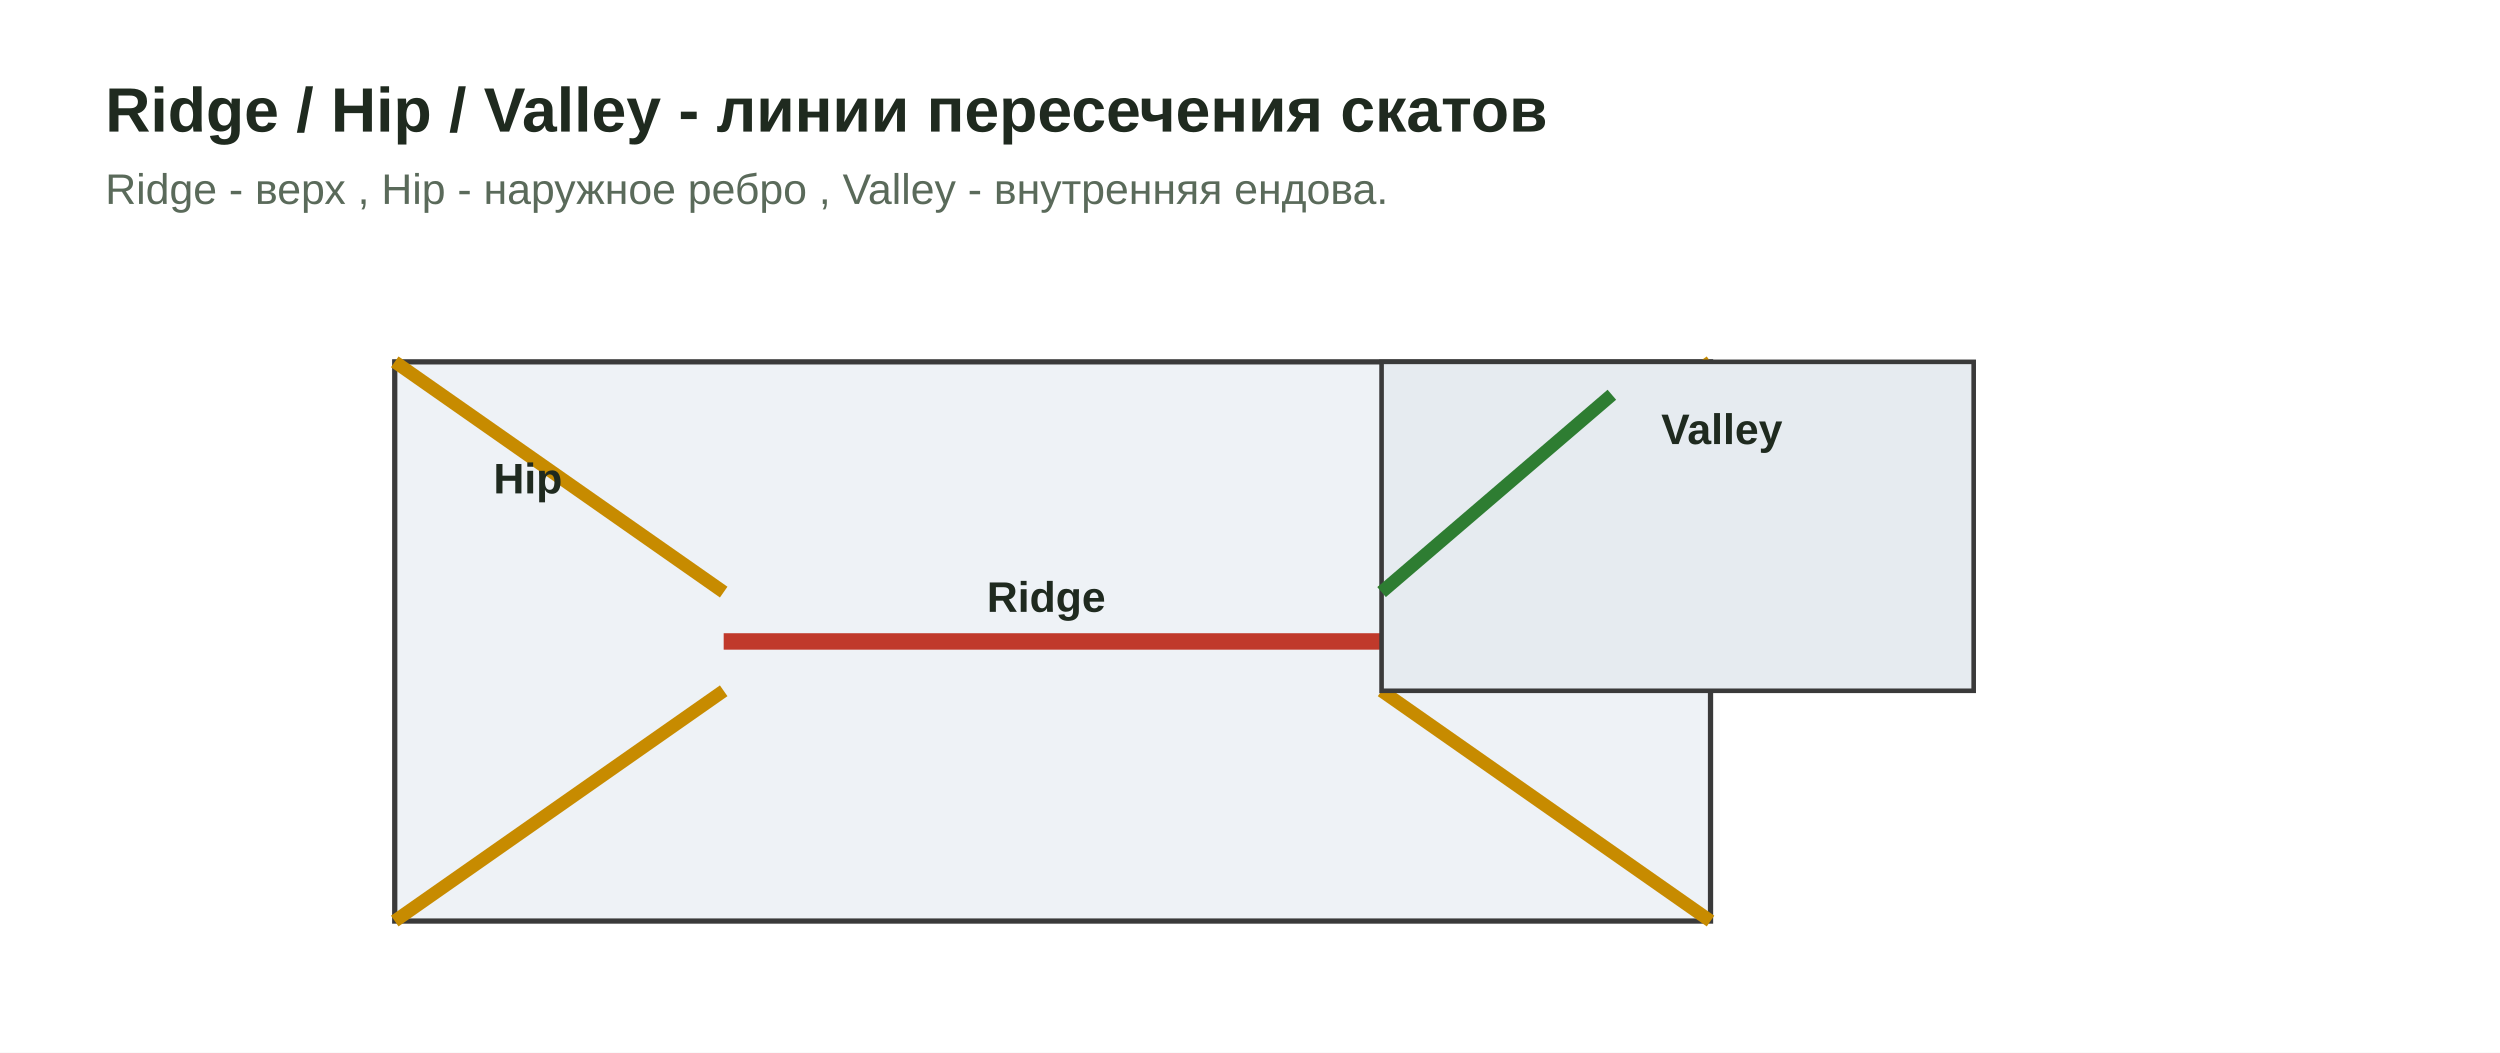
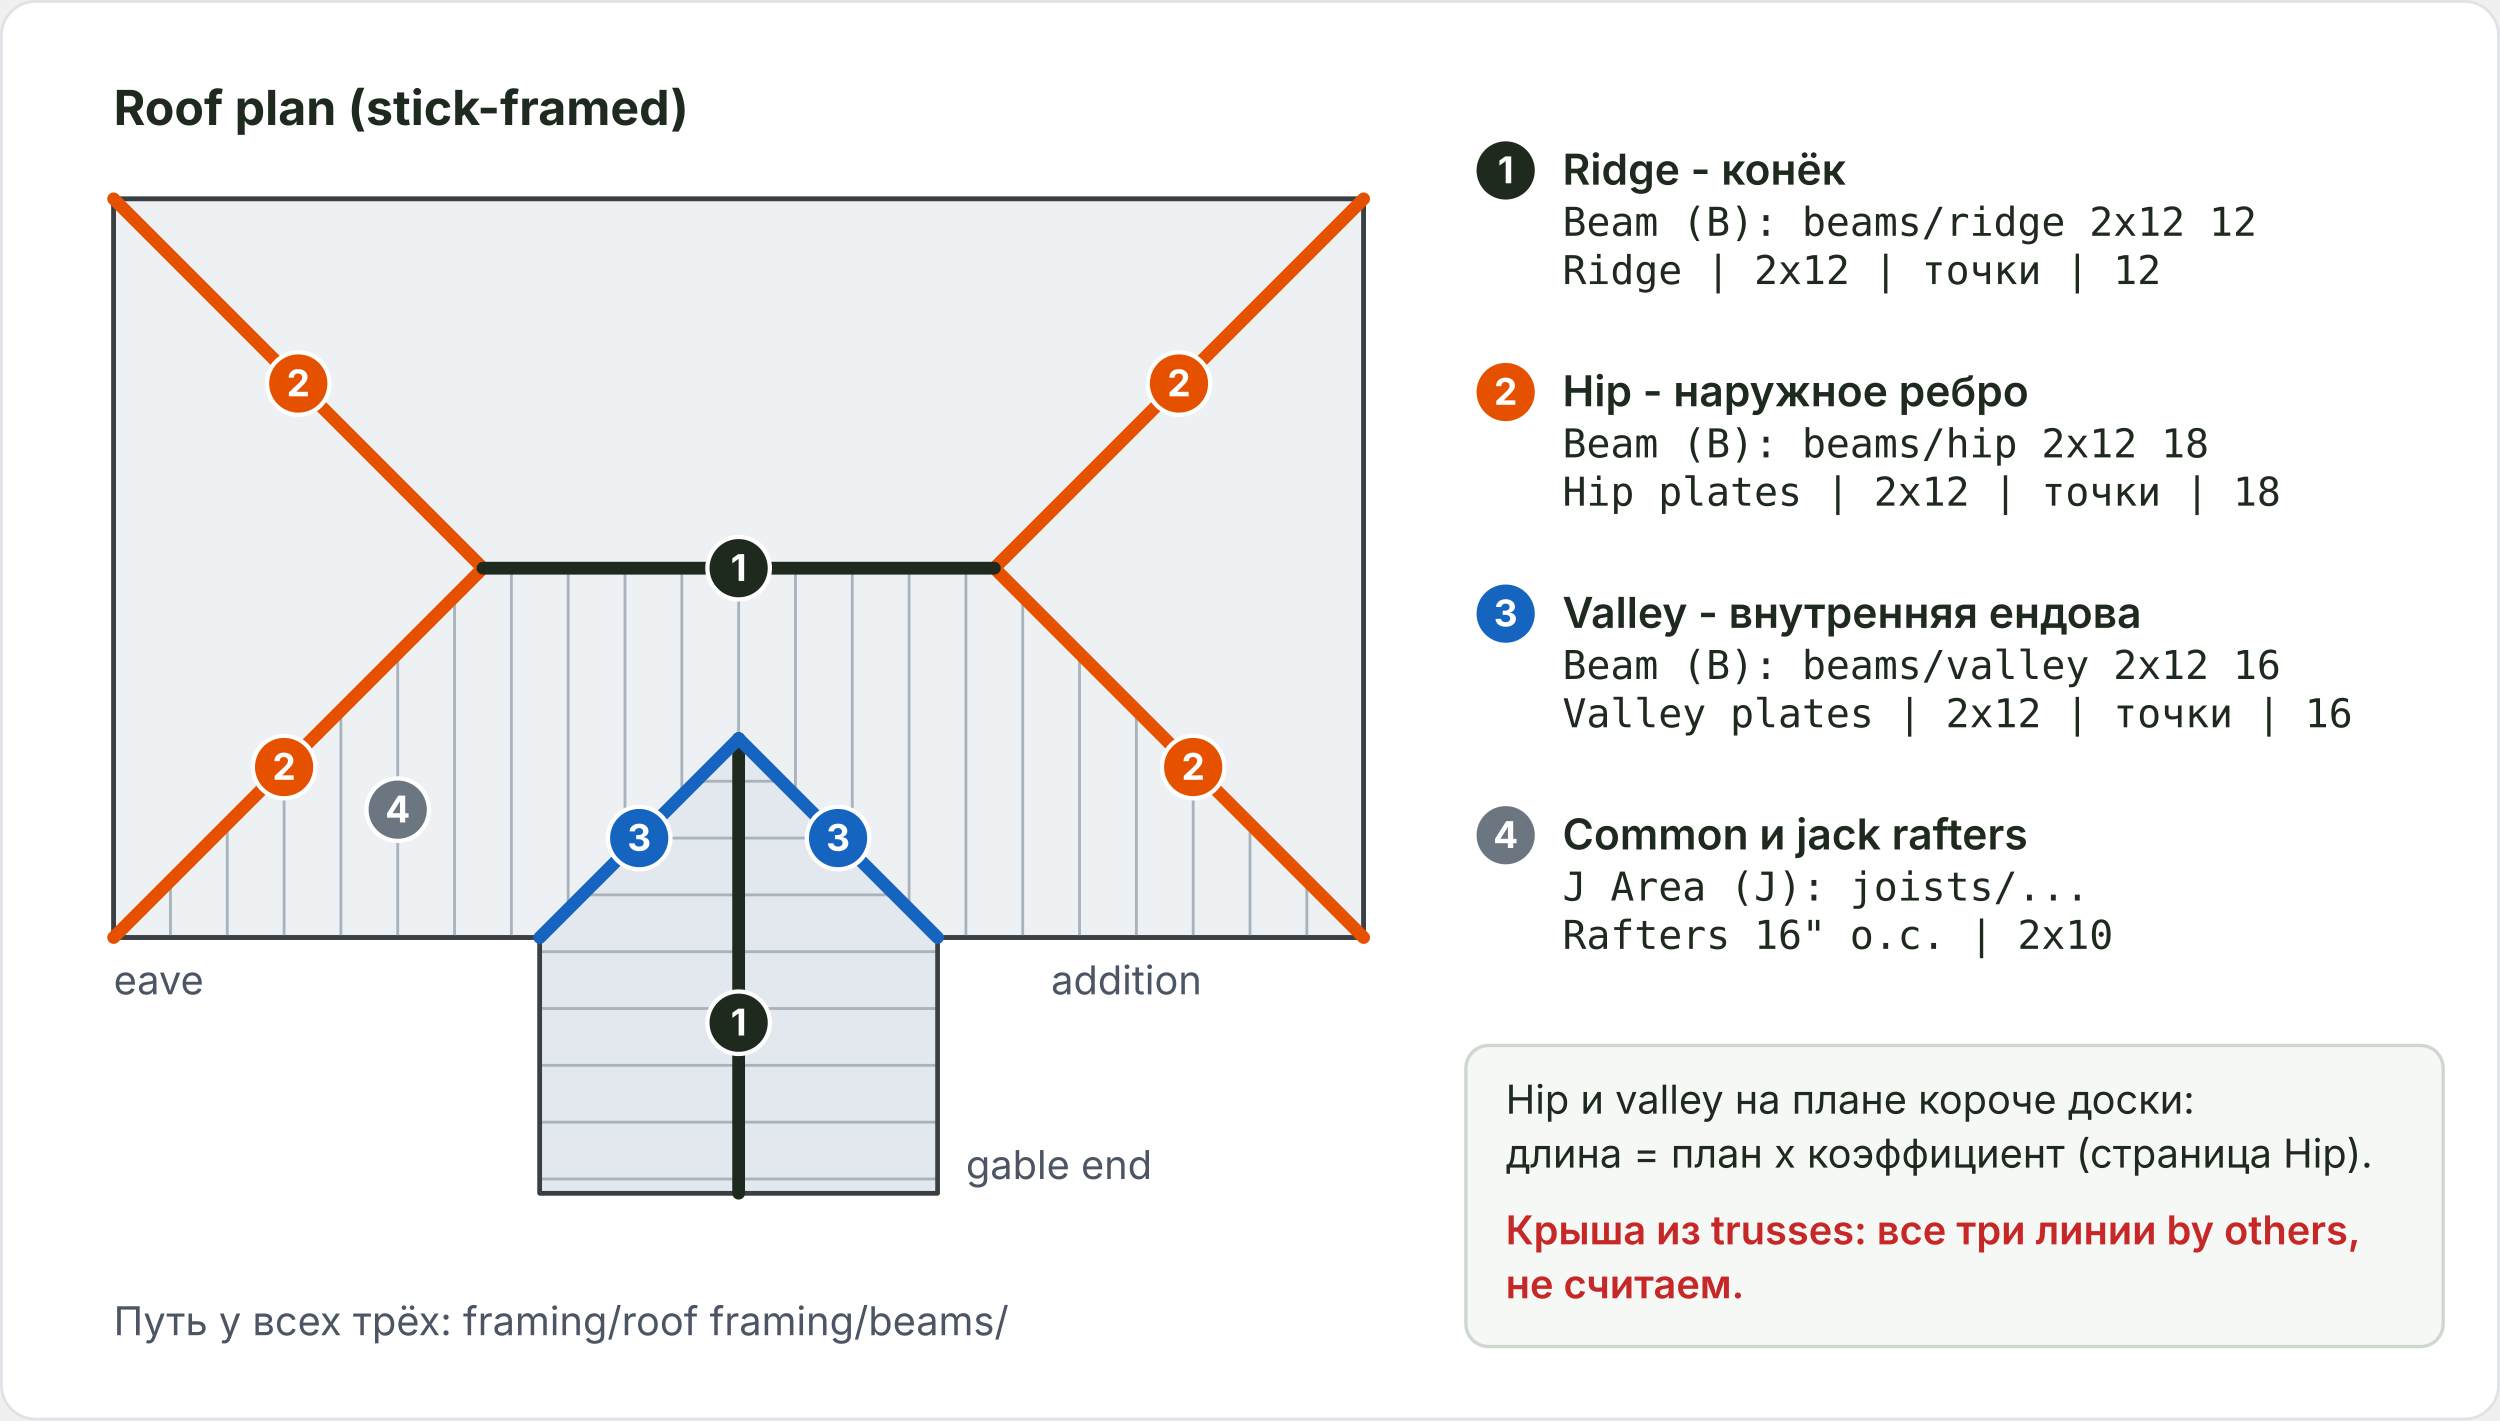
- <svg xmlns="http://www.w3.org/2000/svg" viewBox="0 0 760 320" role="img" aria-labelledby="t">
-   <style>.t{font:700 19px "Segoe UI",Arial,sans-serif;fill:#1f2a1f}.s{font:400 13px "Segoe UI",Arial,sans-serif;fill:#5a6a5a}.l{font:600 13px "Segoe UI",Arial,sans-serif;fill:#1f2a1f}</style>
-   <rect width="760" height="320" fill="#fff" />
-   <text class="t" x="32" y="40">Ridge / Hip / Valley - линии пересечения скатов</text>
-   <text class="s" x="32" y="62">Ridge - верх , Hip - наружное ребро , Valley - внутренняя ендова.</text>
-   <polygon points="120,110 520,110 520,280 120,280" fill="#eef2f6" stroke="#3a3a3a" stroke-width="1.6" />
-   <line x1="120" y1="110" x2="220" y2="180" stroke="#c78b00" stroke-width="4" />
-   <line x1="520" y1="110" x2="420" y2="180" stroke="#c78b00" stroke-width="4" />
-   <line x1="120" y1="280" x2="220" y2="210" stroke="#c78b00" stroke-width="4" />
-   <line x1="520" y1="280" x2="420" y2="210" stroke="#c78b00" stroke-width="4" />
-   <line x1="220" y1="195" x2="420" y2="195" stroke="#c0392b" stroke-width="5" />
-   <polygon points="420,110 600,110 600,210 420,210" fill="#e6ebf0" stroke="#3a3a3a" stroke-width="1.4" />
-   <line x1="420" y1="180" x2="490" y2="120" stroke="#2e7d32" stroke-width="4" />
-   <text class="l" x="300" y="186" fill="#c0392b">Ridge</text>
-   <text class="l" x="150" y="150" fill="#c78b00">Hip</text>
-   <text class="l" x="505" y="135" fill="#2e7d32">Valley</text>
+ <svg xmlns="http://www.w3.org/2000/svg" viewBox="0 0 880 500" role="img" aria-labelledby="t d">
+   <defs>
+     <marker id="arr" markerWidth="10" markerHeight="10" refX="9" refY="5" orient="auto" markerUnits="userSpaceOnUse">
+       <path d="M0,1 L0,9 L10,5 z" fill="#2e7d32" />
+     </marker>
+     <marker id="arrInk" markerWidth="10" markerHeight="10" refX="9" refY="5" orient="auto" markerUnits="userSpaceOnUse">
+       <path d="M0,1 L0,9 L10,5 z" fill="#3a3f44" />
+     </marker>
+     <marker id="arrRed" markerWidth="10" markerHeight="10" refX="9" refY="5" orient="auto" markerUnits="userSpaceOnUse">
+       <path d="M0,1 L0,9 L10,5 z" fill="#c62828" />
+     </marker>
+     <marker id="arrGrey" markerWidth="10" markerHeight="10" refX="9" refY="5" orient="auto" markerUnits="userSpaceOnUse">
+       <path d="M0,1 L0,9 L10,5 z" fill="#8a98a5" />
+     </marker>
+     <marker id="tick" markerWidth="8" markerHeight="8" refX="4" refY="4" orient="auto" markerUnits="userSpaceOnUse">
+       <path d="M4,0 L4,8" stroke="#3a3f44" stroke-width="1.4" />
+     </marker>
+     <pattern id="wood" width="12" height="12" patternUnits="userSpaceOnUse" patternTransform="rotate(45)">
+       <rect width="12" height="12" fill="#e9d3b0" />
+       <line x1="0" y1="0" x2="0" y2="12" stroke="#8a6a3f" stroke-width="0.9" opacity="0.55" />
+     </pattern>
+     <pattern id="pt" width="12" height="12" patternUnits="userSpaceOnUse" patternTransform="rotate(45)">
+       <rect width="12" height="12" fill="#cfa26a" />
+       <line x1="0" y1="0" x2="0" y2="12" stroke="#6c4b2a" stroke-width="1" opacity="0.6" />
+     </pattern>
+     <pattern id="conc" width="10" height="10" patternUnits="userSpaceOnUse">
+       <rect width="10" height="10" fill="#cfd4d8" />
+       <circle cx="2.5" cy="2.5" r="1" fill="#6b7378" opacity="0.7" />
+       <circle cx="7" cy="6.5" r="1" fill="#6b7378" opacity="0.7" />
+     </pattern>
+     <pattern id="sheath" width="7" height="7" patternUnits="userSpaceOnUse">
+       <rect width="7" height="7" fill="#c9b27c" />
+       <circle cx="2" cy="2" r="0.8" fill="#7a6a3c" opacity="0.6" />
+       <circle cx="5" cy="5" r="0.8" fill="#7a6a3c" opacity="0.6" />
+     </pattern>
+     <pattern id="batt" width="20" height="16" patternUnits="userSpaceOnUse">
+       <rect width="20" height="16" fill="#fdf6e3" />
+       <path d="M0,8 Q5,0 10,8 T20,8" fill="none" stroke="#caa64a" stroke-width="1.2" />
+     </pattern>
+     <pattern id="rigid" width="8" height="8" patternUnits="userSpaceOnUse">
+       <rect width="8" height="8" fill="#fbe9c6" />
+       <path d="M0,8 L8,0" stroke="#d9a441" stroke-width="0.8" />
+     </pattern>
+     <pattern id="cmu" width="40" height="20" patternUnits="userSpaceOnUse">
+       <rect width="40" height="20" fill="#cfd4d8" />
+       <path d="M0,10 H40 M20,0 V10 M0,10 V20 M40,10 V20" stroke="#6b7378" stroke-width="1" fill="none" />
+     </pattern>
+     <pattern id="endgrain" width="6" height="6" patternUnits="userSpaceOnUse">
+       <rect width="6" height="6" fill="#e9d3b0" />
+       <path d="M0,3 H6" stroke="#8a6a3f" stroke-width="0.7" opacity="0.5" />
+     </pattern>
+     <pattern id="hatchRed" width="8" height="8" patternUnits="userSpaceOnUse" patternTransform="rotate(45)">
+       <rect width="8" height="8" fill="#fff" />
+       <line x1="0" y1="0" x2="0" y2="8" stroke="#c62828" stroke-width="1.2" opacity="0.6" />
+     </pattern>
+     <pattern id="hatchGrey" width="8" height="8" patternUnits="userSpaceOnUse" patternTransform="rotate(45)">
+       <rect width="8" height="8" fill="#f3f4f6" />
+       <line x1="0" y1="0" x2="0" y2="8" stroke="#9aa4ad" stroke-width="1" opacity="0.8" />
+     </pattern>
+     <pattern id="hatchGreen" width="8" height="8" patternUnits="userSpaceOnUse" patternTransform="rotate(45)">
+       <rect width="8" height="8" fill="#eaf5ea" />
+       <line x1="0" y1="0" x2="0" y2="8" stroke="#2e7d32" stroke-width="1.1" opacity="0.55" />
+     </pattern>
+     <style>
+       .lab{font:600 16px Inter, "Segoe UI", Arial, sans-serif;fill:#1f2a1f}
+       .lab2{font:600 15px Inter, "Segoe UI", Arial, sans-serif;fill:#1f2a1f}
+       .h{font:700 17px Inter, "Segoe UI", Arial, sans-serif;fill:#1f2a1f}
+       .note{font:400 14px Inter, "Segoe UI", Arial, sans-serif;fill:#4b5563}
+       .ink{font:400 14px Inter, "Segoe UI", Arial, sans-serif;fill:#1f2a1f}
+       .inkb{font:700 14px Inter, "Segoe UI", Arial, sans-serif;fill:#1f2a1f}
+       .mono{font:500 14px "JetBrains Mono", Consolas, monospace;fill:#2e7d32}
+       .mono2{font:500 14px "JetBrains Mono", Consolas, monospace;fill:#1f2a1f}
+       .side{font:700 14px Inter, "Segoe UI", Arial, sans-serif;fill:#8a98a5;letter-spacing:1px}
+       .red{font:600 14px Inter, "Segoe UI", Arial, sans-serif;fill:#c62828}
+       .green{font:600 14px Inter, "Segoe UI", Arial, sans-serif;fill:#2e7d32}
+       .dimt{font:500 14px Inter, "Segoe UI", Arial, sans-serif;fill:#1f2a1f}
+       .numt{font:700 13px Inter, "Segoe UI", Arial, sans-serif;fill:#fff;text-anchor:middle}
+       .xl{font:400 14px Inter, "Segoe UI", Arial, sans-serif;fill:#1f2328}
+       .xlb{font:700 14px Inter, "Segoe UI", Arial, sans-serif;fill:#1f2328}
+       .xlh{font:400 13px Inter, "Segoe UI", Arial, sans-serif;fill:#5a6168}
+     </style>
+   </defs>
+   <rect x="0.5" y="0.5" width="879" height="499" rx="12" fill="#ffffff" stroke="#dfe3e8" />
+   <text class="h" x="40" y="44">Roof plan (stick-framed)</text>
+   <polygon points="40.0,70.0 480.0,70.0 480.0,330.0 330.0,330.0 330.0,420.0 190.0,420.0 190.0,330.0 40.0,330.0" fill="#eef1f4" stroke="#3a3f44" stroke-width="1.6" stroke-linejoin="round" />
+   <polygon points="190.0,330.0 260.0,260.0 330.0,330.0 330.0,420.0 190.0,420.0" fill="#e3e8ee" stroke="none" stroke-width="0" stroke-linejoin="round" />
+   <line x1="60.0" y1="310.0" x2="60.0" y2="330.0" stroke="#a9b3bd" stroke-width="1" />
+   <line x1="80.0" y1="290.0" x2="80.0" y2="330.0" stroke="#a9b3bd" stroke-width="1" />
+   <line x1="100.0" y1="270.0" x2="100.0" y2="330.0" stroke="#a9b3bd" stroke-width="1" />
+   <line x1="120.0" y1="250.0" x2="120.0" y2="330.0" stroke="#a9b3bd" stroke-width="1" />
+   <line x1="140.0" y1="230.0" x2="140.0" y2="330.0" stroke="#a9b3bd" stroke-width="1" />
+   <line x1="160.0" y1="210.0" x2="160.0" y2="330.0" stroke="#a9b3bd" stroke-width="1" />
+   <line x1="180.0" y1="200.0" x2="180.0" y2="330.0" stroke="#a9b3bd" stroke-width="1" />
+   <line x1="200.0" y1="200.0" x2="200.0" y2="320.0" stroke="#a9b3bd" stroke-width="1" />
+   <line x1="220.0" y1="200.0" x2="220.0" y2="300.0" stroke="#a9b3bd" stroke-width="1" />
+   <line x1="240.0" y1="200.0" x2="240.0" y2="280.0" stroke="#a9b3bd" stroke-width="1" />
+   <line x1="260.0" y1="200.0" x2="260.0" y2="260.0" stroke="#a9b3bd" stroke-width="1" />
+   <line x1="280.0" y1="200.0" x2="280.0" y2="280.0" stroke="#a9b3bd" stroke-width="1" />
+   <line x1="300.0" y1="200.0" x2="300.0" y2="300.0" stroke="#a9b3bd" stroke-width="1" />
+   <line x1="320.0" y1="200.0" x2="320.0" y2="320.0" stroke="#a9b3bd" stroke-width="1" />
+   <line x1="340.0" y1="200.0" x2="340.0" y2="330.0" stroke="#a9b3bd" stroke-width="1" />
+   <line x1="360.0" y1="210.0" x2="360.0" y2="330.0" stroke="#a9b3bd" stroke-width="1" />
+   <line x1="380.0" y1="230.0" x2="380.0" y2="330.0" stroke="#a9b3bd" stroke-width="1" />
+   <line x1="400.0" y1="250.0" x2="400.0" y2="330.0" stroke="#a9b3bd" stroke-width="1" />
+   <line x1="420.0" y1="270.0" x2="420.0" y2="330.0" stroke="#a9b3bd" stroke-width="1" />
+   <line x1="440.0" y1="290.0" x2="440.0" y2="330.0" stroke="#a9b3bd" stroke-width="1" />
+   <line x1="460.0" y1="310.0" x2="460.0" y2="330.0" stroke="#a9b3bd" stroke-width="1" />
+   <line x1="245.0" y1="275.0" x2="260.0" y2="275.0" stroke="#a9b3bd" stroke-width="1" />
+   <line x1="260.0" y1="275.0" x2="275.0" y2="275.0" stroke="#a9b3bd" stroke-width="1" />
+   <line x1="225.0" y1="295.0" x2="260.0" y2="295.0" stroke="#a9b3bd" stroke-width="1" />
+   <line x1="260.0" y1="295.0" x2="295.0" y2="295.0" stroke="#a9b3bd" stroke-width="1" />
+   <line x1="205.0" y1="315.0" x2="260.0" y2="315.0" stroke="#a9b3bd" stroke-width="1" />
+   <line x1="260.0" y1="315.0" x2="315.0" y2="315.0" stroke="#a9b3bd" stroke-width="1" />
+   <line x1="190.0" y1="335.0" x2="260.0" y2="335.0" stroke="#a9b3bd" stroke-width="1" />
+   <line x1="260.0" y1="335.0" x2="330.0" y2="335.0" stroke="#a9b3bd" stroke-width="1" />
+   <line x1="190.0" y1="355.0" x2="260.0" y2="355.0" stroke="#a9b3bd" stroke-width="1" />
+   <line x1="260.0" y1="355.0" x2="330.0" y2="355.0" stroke="#a9b3bd" stroke-width="1" />
+   <line x1="190.0" y1="375.0" x2="260.0" y2="375.0" stroke="#a9b3bd" stroke-width="1" />
+   <line x1="260.0" y1="375.0" x2="330.0" y2="375.0" stroke="#a9b3bd" stroke-width="1" />
+   <line x1="190.0" y1="395.0" x2="260.0" y2="395.0" stroke="#a9b3bd" stroke-width="1" />
+   <line x1="260.0" y1="395.0" x2="330.0" y2="395.0" stroke="#a9b3bd" stroke-width="1" />
+   <line x1="190.0" y1="415.0" x2="260.0" y2="415.0" stroke="#a9b3bd" stroke-width="1" />
+   <line x1="260.0" y1="415.0" x2="330.0" y2="415.0" stroke="#a9b3bd" stroke-width="1" />
+   <polygon points="40.0,70.0 480.0,70.0 480.0,330.0 330.0,330.0 330.0,420.0 190.0,420.0 190.0,330.0 40.0,330.0" fill="none" stroke="#3a3f44" stroke-width="1.6" stroke-linejoin="round" />
+   <line x1="40.0" y1="70.0" x2="170.0" y2="200.0" stroke="#e65100" stroke-width="4.5" stroke-linecap="round" />
+   <line x1="480.0" y1="70.0" x2="350.0" y2="200.0" stroke="#e65100" stroke-width="4.5" stroke-linecap="round" />
+   <line x1="40.0" y1="330.0" x2="170.0" y2="200.0" stroke="#e65100" stroke-width="4.5" stroke-linecap="round" />
+   <line x1="480.0" y1="330.0" x2="350.0" y2="200.0" stroke="#e65100" stroke-width="4.5" stroke-linecap="round" />
+   <line x1="170.0" y1="200.0" x2="350.0" y2="200.0" stroke="#1f2a1f" stroke-width="4.5" stroke-linecap="round" />
+   <line x1="260.0" y1="260.0" x2="260.0" y2="420.0" stroke="#1f2a1f" stroke-width="4.5" stroke-linecap="round" />
+   <line x1="190.0" y1="330.0" x2="260.0" y2="260.0" stroke="#1565c0" stroke-width="4.5" stroke-linecap="round" />
+   <line x1="330.0" y1="330.0" x2="260.0" y2="260.0" stroke="#1565c0" stroke-width="4.5" stroke-linecap="round" />
+   <circle cx="260.0" cy="200.0" r="11" fill="#1f2a1f" stroke="#fff" stroke-width="1.5" />
+   <text class="numt" x="260.0" y="204.5">1</text>
+   <circle cx="260.0" cy="360.0" r="11" fill="#1f2a1f" stroke="#fff" stroke-width="1.5" />
+   <text class="numt" x="260.0" y="364.5">1</text>
+   <circle cx="100.0" cy="270.0" r="11" fill="#e65100" stroke="#fff" stroke-width="1.5" />
+   <text class="numt" x="100.0" y="274.5">2</text>
+   <circle cx="420.0" cy="270.0" r="11" fill="#e65100" stroke="#fff" stroke-width="1.5" />
+   <text class="numt" x="420.0" y="274.5">2</text>
+   <circle cx="105.0" cy="135.0" r="11" fill="#e65100" stroke="#fff" stroke-width="1.5" />
+   <text class="numt" x="105.0" y="139.5">2</text>
+   <circle cx="415.0" cy="135.0" r="11" fill="#e65100" stroke="#fff" stroke-width="1.5" />
+   <text class="numt" x="415.0" y="139.5">2</text>
+   <circle cx="225.0" cy="295.0" r="11" fill="#1565c0" stroke="#fff" stroke-width="1.5" />
+   <text class="numt" x="225.0" y="299.5">3</text>
+   <circle cx="295.0" cy="295.0" r="11" fill="#1565c0" stroke="#fff" stroke-width="1.5" />
+   <text class="numt" x="295.0" y="299.5">3</text>
+   <circle cx="140.0" cy="285.0" r="11" fill="#6b7680" stroke="#fff" stroke-width="1.5" />
+   <text class="numt" x="140.0" y="289.5">4</text>
+   <text class="note" x="40.0" y="350.0">eave</text>
+   <text class="note" x="340.0" y="415.0">gable end</text>
+   <text class="note" x="370.0" y="350.0">addition</text>
+   <circle cx="530" cy="60" r="11" fill="#1f2a1f" stroke="#fff" stroke-width="1.5" />
+   <text class="numt" x="530" y="64.5">1</text>
+   <text class="lab2" x="550" y="65">Ridge - конёк</text>
+   <text class="mono2" x="550" y="83">Beam (B): beams/ridge 2x12 12</text>
+   <text class="mono2" x="550" y="100">Ridge | 2x12 | точки | 12</text>
+   <circle cx="530" cy="138" r="11" fill="#e65100" stroke="#fff" stroke-width="1.5" />
+   <text class="numt" x="530" y="142.5">2</text>
+   <text class="lab2" x="550" y="143">Hip - наружное ребро</text>
+   <text class="mono2" x="550" y="161">Beam (B): beams/hip 2x12 18</text>
+   <text class="mono2" x="550" y="178">Hip plates | 2x12 | точки | 18</text>
+   <circle cx="530" cy="216" r="11" fill="#1565c0" stroke="#fff" stroke-width="1.5" />
+   <text class="numt" x="530" y="220.5">3</text>
+   <text class="lab2" x="550" y="221">Valley - внутренняя ендова</text>
+   <text class="mono2" x="550" y="239">Beam (B): beams/valley 2x12 16</text>
+   <text class="mono2" x="550" y="256">Valley plates | 2x12 | точки | 16</text>
+   <circle cx="530" cy="294" r="11" fill="#6b7680" stroke="#fff" stroke-width="1.5" />
+   <text class="numt" x="530" y="298.5">4</text>
+   <text class="lab2" x="550" y="299">Common и jack rafters</text>
+   <text class="mono2" x="550" y="317">J Area (J): joists/...</text>
+   <text class="mono2" x="550" y="334">Rafters 16" o.c. | 2x10</text>
+   <rect x="516" y="368" width="344" height="106" fill="#f6f8f6" stroke="#cfd8cf" stroke-width="1.2" rx="8" />
+   <text class="ink" x="530" y="392">Hip и valley на плане короче доски:</text>
+   <text class="ink" x="530" y="411">длина = план x коэффициент (страница Hip).</text>
+   <text class="red" x="530" y="438">Крыша из trusses: все три линии by others,</text>
+   <text class="red" x="530" y="457">не считаем.</text>
+   <text class="note" x="40" y="470">Путь у всех трёх: framing/roof framing/beams/</text>
</svg>
